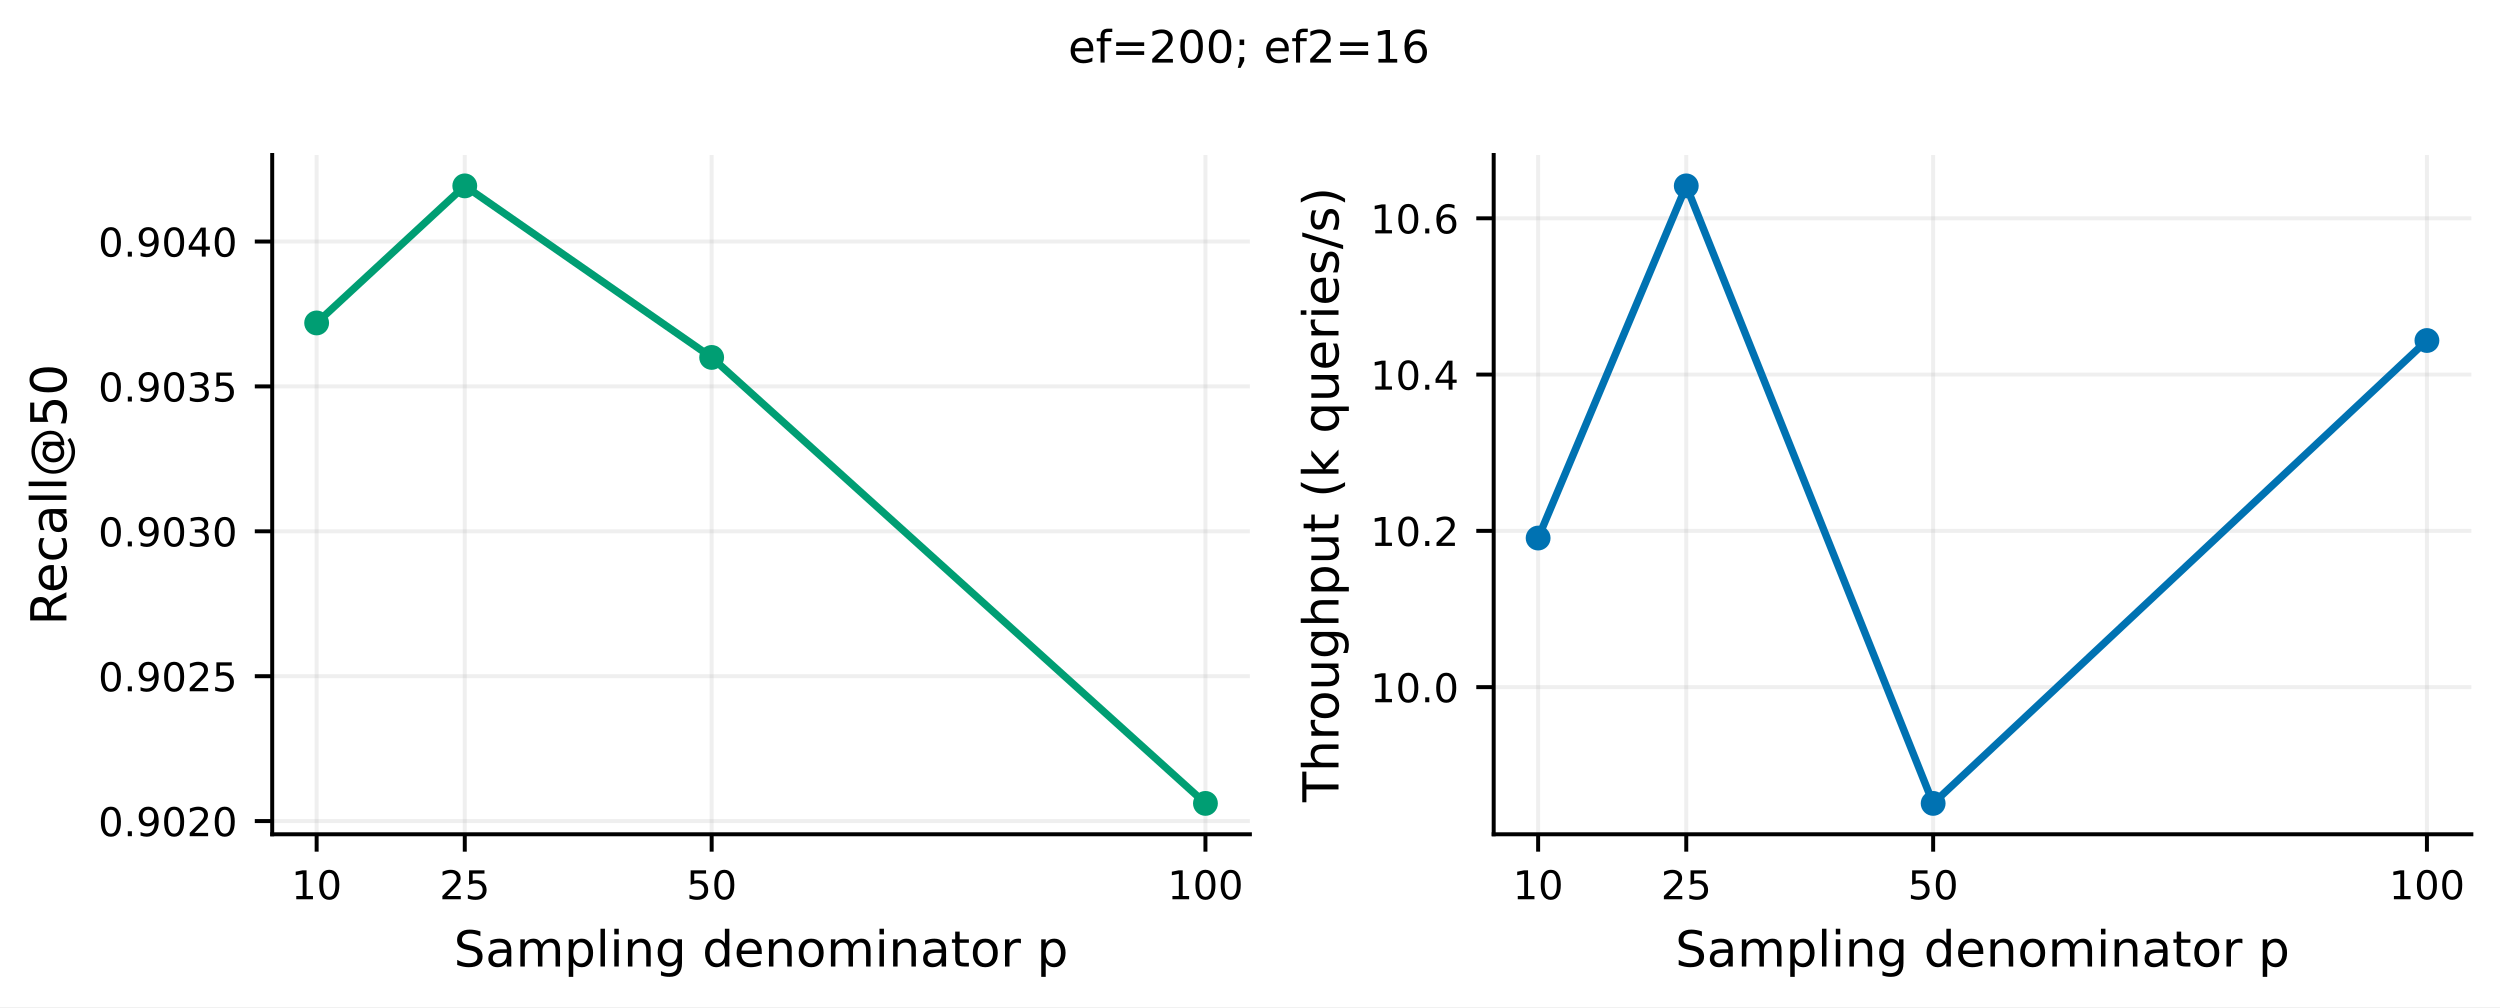
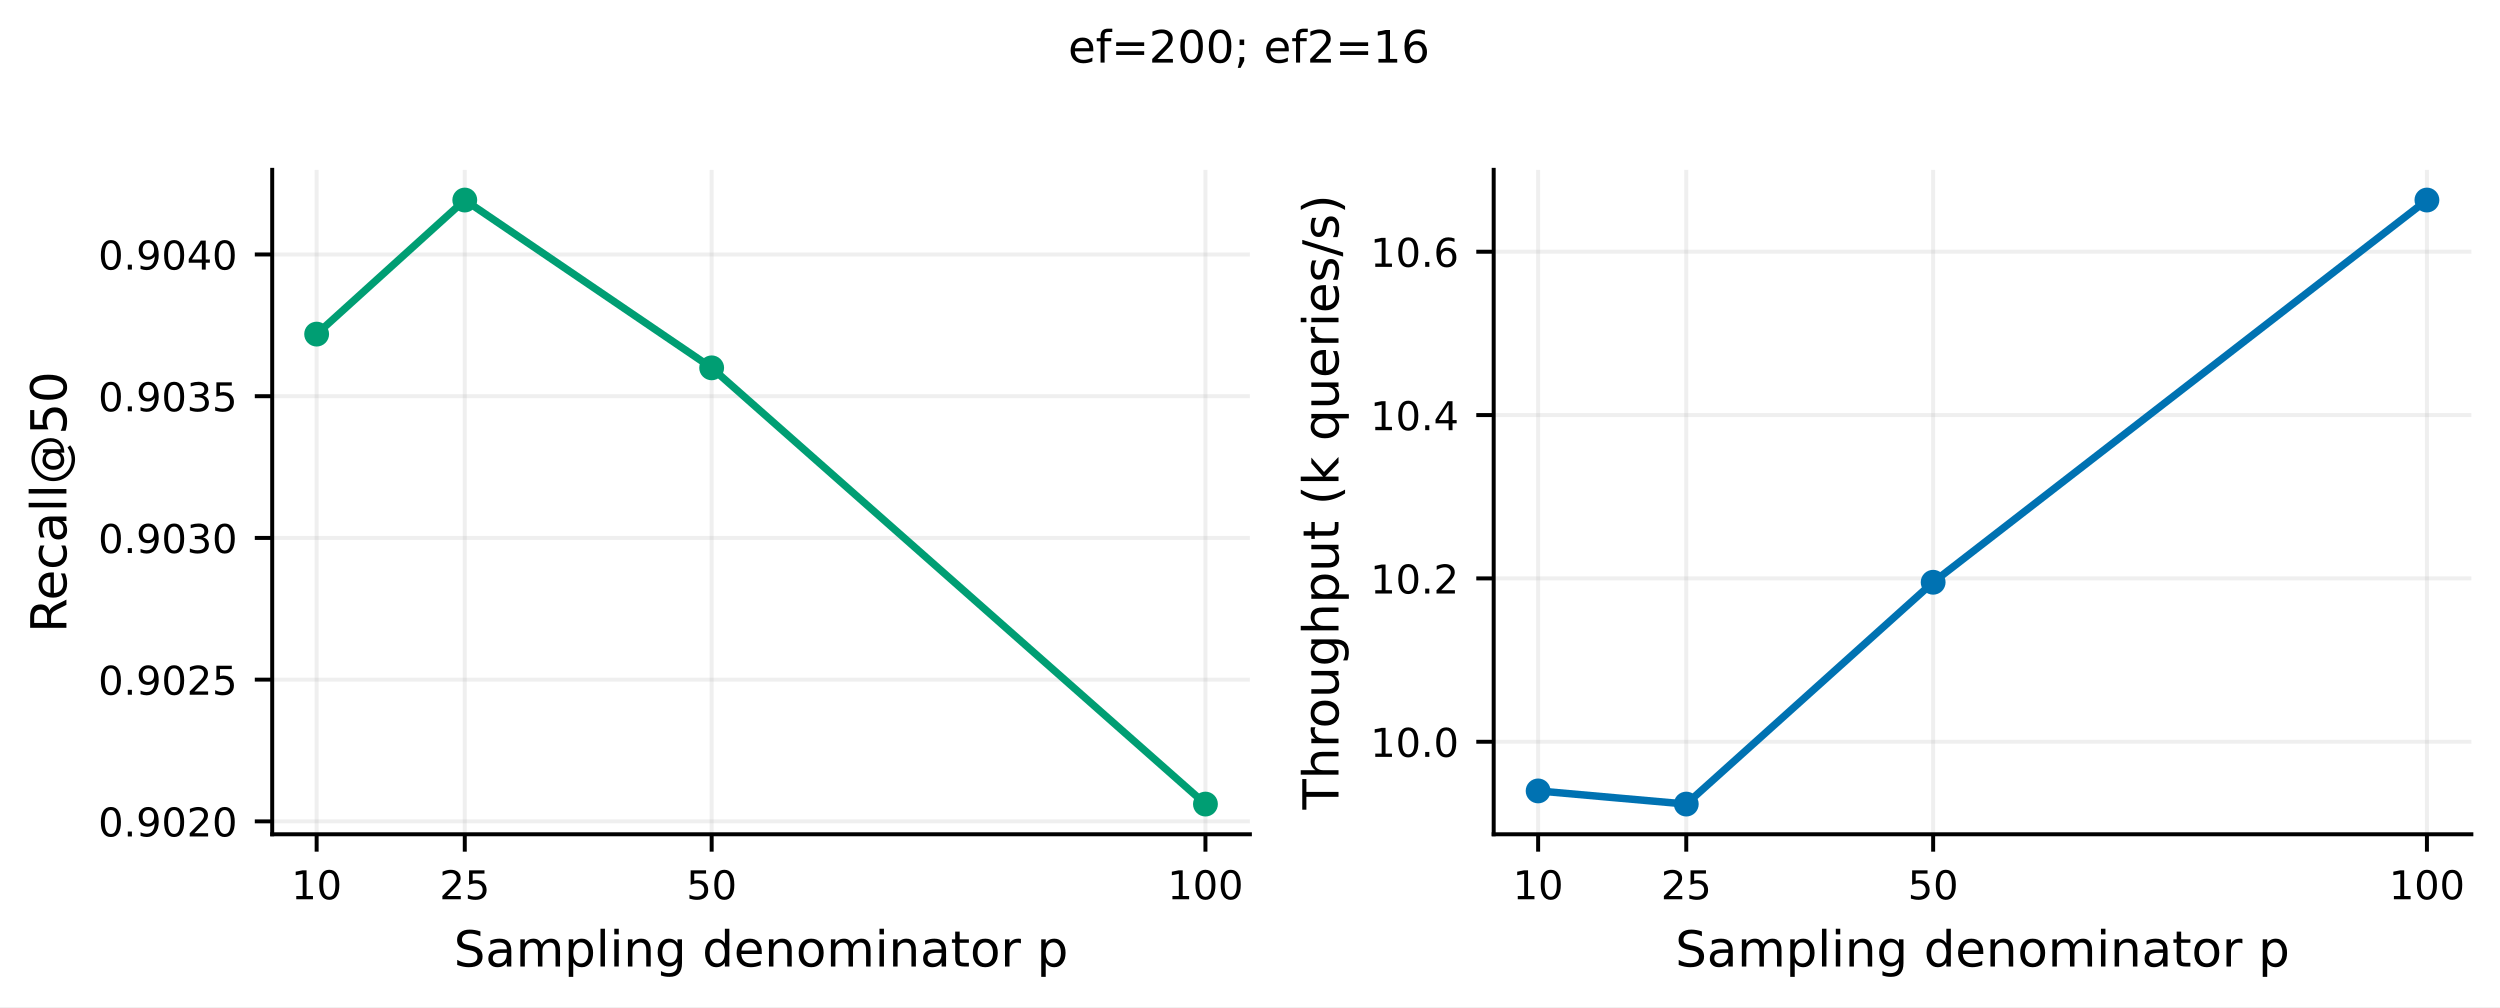
<svg xmlns="http://www.w3.org/2000/svg" xmlns:xlink="http://www.w3.org/1999/xlink" width="502.871pt" height="202.574pt" viewBox="0 0 502.871 202.574" version="1.1">
  <defs>
    <style type="text/css">*{stroke-linejoin: round; stroke-linecap: butt}</style>
  </defs>
  <g id="figure_1">
    <g id="patch_1">
      <path d="M 0 202.574  L 502.871 202.574  L 502.871 -0  L 0 -0  z " style="fill: #ffffff" />
    </g>
    <g id="axes_1">
      <g id="patch_2">
-         <path d="M 54.753 167.814  L 251.411 167.814  L 251.411 31.178  L 54.753 31.178  z " style="fill: #ffffff" />
+         <path d="M 54.753 167.814  L 251.411 167.814  L 251.411 34.163  L 54.753 34.163  z " style="fill: #ffffff" />
      </g>
      <g id="matplotlib.axis_1">
        <g id="xtick_1">
          <g id="line2d_1">
-             <path d="M 63.692 167.814  L 63.692 31.178  " clip-path="url(#pe3d64aff1e)" style="fill: none; stroke: #b0b0b0; stroke-opacity: 0.2; stroke-width: 0.8; stroke-linecap: square" />
+             <path d="M 63.692 167.814  L 63.692 34.163  " clip-path="url(#p00f13b7bbd)" style="fill: none; stroke: #b0b0b0; stroke-opacity: 0.2; stroke-width: 0.8; stroke-linecap: square" />
          </g>
          <g id="line2d_2">
            <defs>
              <path id="mcff2651742" d="M 0 0  L 0 3.5  " style="stroke: #000000; stroke-width: 0.8" />
            </defs>
            <g>
              <use xlink:href="#mcff2651742" x="63.692" y="167.814" style="stroke: #000000; stroke-width: 0.8" />
            </g>
          </g>
          <g id="text_1">
            <g transform="translate(58.60227 180.8918) scale(0.08 -0.08)">
              <defs>
                <path id="DejaVuSans-14" d="M 794 531  L 1825 531  L 1825 4091  L 703 3866  L 703 4441  L 1819 4666  L 2450 4666  L 2450 531  L 3481 531  L 3481 0  L 794 0  L 794 531  z " transform="scale(0.015625)" />
                <path id="DejaVuSans-13" d="M 2034 4250  Q 1547 4250 1301 3770  Q 1056 3291 1056 2328  Q 1056 1369 1301 889  Q 1547 409 2034 409  Q 2525 409 2770 889  Q 3016 1369 3016 2328  Q 3016 3291 2770 3770  Q 2525 4250 2034 4250  z M 2034 4750  Q 2819 4750 3233 4129  Q 3647 3509 3647 2328  Q 3647 1150 3233 529  Q 2819 -91 2034 -91  Q 1250 -91 836 529  Q 422 1150 422 2328  Q 422 3509 836 4129  Q 1250 4750 2034 4750  z " transform="scale(0.015625)" />
              </defs>
              <use xlink:href="#DejaVuSans-14" />
              <use xlink:href="#DejaVuSans-13" transform="translate(63.625 0)" />
            </g>
          </g>
        </g>
        <g id="xtick_2">
          <g id="line2d_3">
-             <path d="M 93.489 167.814  L 93.489 31.178  " clip-path="url(#pe3d64aff1e)" style="fill: none; stroke: #b0b0b0; stroke-opacity: 0.2; stroke-width: 0.8; stroke-linecap: square" />
+             <path d="M 93.489 167.814  L 93.489 34.163  " clip-path="url(#p00f13b7bbd)" style="fill: none; stroke: #b0b0b0; stroke-opacity: 0.2; stroke-width: 0.8; stroke-linecap: square" />
          </g>
          <g id="line2d_4">
            <g>
              <use xlink:href="#mcff2651742" x="93.489" y="167.814" style="stroke: #000000; stroke-width: 0.8" />
            </g>
          </g>
          <g id="text_2">
            <g transform="translate(88.39888 180.8918) scale(0.08 -0.08)">
              <defs>
                <path id="DejaVuSans-15" d="M 1228 531  L 3431 531  L 3431 0  L 469 0  L 469 531  Q 828 903 1448 1529  Q 2069 2156 2228 2338  Q 2531 2678 2651 2914  Q 2772 3150 2772 3378  Q 2772 3750 2511 3984  Q 2250 4219 1831 4219  Q 1534 4219 1204 4116  Q 875 4013 500 3803  L 500 4441  Q 881 4594 1212 4672  Q 1544 4750 1819 4750  Q 2544 4750 2975 4387  Q 3406 4025 3406 3419  Q 3406 3131 3298 2873  Q 3191 2616 2906 2266  Q 2828 2175 2409 1742  Q 1991 1309 1228 531  z " transform="scale(0.015625)" />
                <path id="DejaVuSans-18" d="M 691 4666  L 3169 4666  L 3169 4134  L 1269 4134  L 1269 2991  Q 1406 3038 1543 3061  Q 1681 3084 1819 3084  Q 2600 3084 3056 2656  Q 3513 2228 3513 1497  Q 3513 744 3044 326  Q 2575 -91 1722 -91  Q 1428 -91 1123 -41  Q 819 9 494 109  L 494 744  Q 775 591 1075 516  Q 1375 441 1709 441  Q 2250 441 2565 725  Q 2881 1009 2881 1497  Q 2881 1984 2565 2268  Q 2250 2553 1709 2553  Q 1456 2553 1204 2497  Q 953 2441 691 2322  L 691 4666  z " transform="scale(0.015625)" />
              </defs>
              <use xlink:href="#DejaVuSans-15" />
              <use xlink:href="#DejaVuSans-18" transform="translate(63.625 0)" />
            </g>
          </g>
        </g>
        <g id="xtick_3">
          <g id="line2d_5">
-             <path d="M 143.15 167.814  L 143.15 31.178  " clip-path="url(#pe3d64aff1e)" style="fill: none; stroke: #b0b0b0; stroke-opacity: 0.2; stroke-width: 0.8; stroke-linecap: square" />
+             <path d="M 143.15 167.814  L 143.15 34.163  " clip-path="url(#p00f13b7bbd)" style="fill: none; stroke: #b0b0b0; stroke-opacity: 0.2; stroke-width: 0.8; stroke-linecap: square" />
          </g>
          <g id="line2d_6">
            <g>
              <use xlink:href="#mcff2651742" x="143.15" y="167.814" style="stroke: #000000; stroke-width: 0.8" />
            </g>
          </g>
          <g id="text_3">
            <g transform="translate(138.0599 180.8918) scale(0.08 -0.08)">
              <use xlink:href="#DejaVuSans-18" />
              <use xlink:href="#DejaVuSans-13" transform="translate(63.625 0)" />
            </g>
          </g>
        </g>
        <g id="xtick_4">
          <g id="line2d_7">
-             <path d="M 242.472 167.814  L 242.472 31.178  " clip-path="url(#pe3d64aff1e)" style="fill: none; stroke: #b0b0b0; stroke-opacity: 0.2; stroke-width: 0.8; stroke-linecap: square" />
+             <path d="M 242.472 167.814  L 242.472 34.163  " clip-path="url(#p00f13b7bbd)" style="fill: none; stroke: #b0b0b0; stroke-opacity: 0.2; stroke-width: 0.8; stroke-linecap: square" />
          </g>
          <g id="line2d_8">
            <g>
              <use xlink:href="#mcff2651742" x="242.472" y="167.814" style="stroke: #000000; stroke-width: 0.8" />
            </g>
          </g>
          <g id="text_4">
            <g transform="translate(234.837 180.8918) scale(0.08 -0.08)">
              <use xlink:href="#DejaVuSans-14" />
              <use xlink:href="#DejaVuSans-13" transform="translate(63.625 0)" />
              <use xlink:href="#DejaVuSans-13" transform="translate(127.25 0)" />
            </g>
          </g>
        </g>
        <g id="text_5">
          <g transform="translate(91.27977 194.4121) scale(0.1 -0.1)">
            <defs>
              <path id="DejaVuSans-36" d="M 3425 4513  L 3425 3897  Q 3066 4069 2747 4153  Q 2428 4238 2131 4238  Q 1616 4238 1336 4038  Q 1056 3838 1056 3469  Q 1056 3159 1242 3001  Q 1428 2844 1947 2747  L 2328 2669  Q 3034 2534 3370 2195  Q 3706 1856 3706 1288  Q 3706 609 3251 259  Q 2797 -91 1919 -91  Q 1588 -91 1214 -16  Q 841 59 441 206  L 441 856  Q 825 641 1194 531  Q 1563 422 1919 422  Q 2459 422 2753 634  Q 3047 847 3047 1241  Q 3047 1584 2836 1778  Q 2625 1972 2144 2069  L 1759 2144  Q 1053 2284 737 2584  Q 422 2884 422 3419  Q 422 4038 858 4394  Q 1294 4750 2059 4750  Q 2388 4750 2728 4690  Q 3069 4631 3425 4513  z " transform="scale(0.015625)" />
              <path id="DejaVuSans-44" d="M 2194 1759  Q 1497 1759 1228 1600  Q 959 1441 959 1056  Q 959 750 1161 570  Q 1363 391 1709 391  Q 2188 391 2477 730  Q 2766 1069 2766 1631  L 2766 1759  L 2194 1759  z M 3341 1997  L 3341 0  L 2766 0  L 2766 531  Q 2569 213 2275 61  Q 1981 -91 1556 -91  Q 1019 -91 701 211  Q 384 513 384 1019  Q 384 1609 779 1909  Q 1175 2209 1959 2209  L 2766 2209  L 2766 2266  Q 2766 2663 2505 2880  Q 2244 3097 1772 3097  Q 1472 3097 1187 3025  Q 903 2953 641 2809  L 641 3341  Q 956 3463 1253 3523  Q 1550 3584 1831 3584  Q 2591 3584 2966 3190  Q 3341 2797 3341 1997  z " transform="scale(0.015625)" />
              <path id="DejaVuSans-50" d="M 3328 2828  Q 3544 3216 3844 3400  Q 4144 3584 4550 3584  Q 5097 3584 5394 3201  Q 5691 2819 5691 2113  L 5691 0  L 5113 0  L 5113 2094  Q 5113 2597 4934 2840  Q 4756 3084 4391 3084  Q 3944 3084 3684 2787  Q 3425 2491 3425 1978  L 3425 0  L 2847 0  L 2847 2094  Q 2847 2600 2669 2842  Q 2491 3084 2119 3084  Q 1678 3084 1418 2786  Q 1159 2488 1159 1978  L 1159 0  L 581 0  L 581 3500  L 1159 3500  L 1159 2956  Q 1356 3278 1631 3431  Q 1906 3584 2284 3584  Q 2666 3584 2933 3390  Q 3200 3197 3328 2828  z " transform="scale(0.015625)" />
              <path id="DejaVuSans-53" d="M 1159 525  L 1159 -1331  L 581 -1331  L 581 3500  L 1159 3500  L 1159 2969  Q 1341 3281 1617 3432  Q 1894 3584 2278 3584  Q 2916 3584 3314 3078  Q 3713 2572 3713 1747  Q 3713 922 3314 415  Q 2916 -91 2278 -91  Q 1894 -91 1617 61  Q 1341 213 1159 525  z M 3116 1747  Q 3116 2381 2855 2742  Q 2594 3103 2138 3103  Q 1681 3103 1420 2742  Q 1159 2381 1159 1747  Q 1159 1113 1420 752  Q 1681 391 2138 391  Q 2594 391 2855 752  Q 3116 1113 3116 1747  z " transform="scale(0.015625)" />
              <path id="DejaVuSans-4f" d="M 603 4863  L 1178 4863  L 1178 0  L 603 0  L 603 4863  z " transform="scale(0.015625)" />
              <path id="DejaVuSans-4c" d="M 603 3500  L 1178 3500  L 1178 0  L 603 0  L 603 3500  z M 603 4863  L 1178 4863  L 1178 4134  L 603 4134  L 603 4863  z " transform="scale(0.015625)" />
              <path id="DejaVuSans-51" d="M 3513 2113  L 3513 0  L 2938 0  L 2938 2094  Q 2938 2591 2744 2837  Q 2550 3084 2163 3084  Q 1697 3084 1428 2787  Q 1159 2491 1159 1978  L 1159 0  L 581 0  L 581 3500  L 1159 3500  L 1159 2956  Q 1366 3272 1645 3428  Q 1925 3584 2291 3584  Q 2894 3584 3203 3211  Q 3513 2838 3513 2113  z " transform="scale(0.015625)" />
              <path id="DejaVuSans-4a" d="M 2906 1791  Q 2906 2416 2648 2759  Q 2391 3103 1925 3103  Q 1463 3103 1205 2759  Q 947 2416 947 1791  Q 947 1169 1205 825  Q 1463 481 1925 481  Q 2391 481 2648 825  Q 2906 1169 2906 1791  z M 3481 434  Q 3481 -459 3084 -895  Q 2688 -1331 1869 -1331  Q 1566 -1331 1297 -1286  Q 1028 -1241 775 -1147  L 775 -588  Q 1028 -725 1275 -790  Q 1522 -856 1778 -856  Q 2344 -856 2625 -561  Q 2906 -266 2906 331  L 2906 616  Q 2728 306 2450 153  Q 2172 0 1784 0  Q 1141 0 747 490  Q 353 981 353 1791  Q 353 2603 747 3093  Q 1141 3584 1784 3584  Q 2172 3584 2450 3431  Q 2728 3278 2906 2969  L 2906 3500  L 3481 3500  L 3481 434  z " transform="scale(0.015625)" />
              <path id="DejaVuSans-3" transform="scale(0.015625)" />
              <path id="DejaVuSans-47" d="M 2906 2969  L 2906 4863  L 3481 4863  L 3481 0  L 2906 0  L 2906 525  Q 2725 213 2448 61  Q 2172 -91 1784 -91  Q 1150 -91 751 415  Q 353 922 353 1747  Q 353 2572 751 3078  Q 1150 3584 1784 3584  Q 2172 3584 2448 3432  Q 2725 3281 2906 2969  z M 947 1747  Q 947 1113 1208 752  Q 1469 391 1925 391  Q 2381 391 2643 752  Q 2906 1113 2906 1747  Q 2906 2381 2643 2742  Q 2381 3103 1925 3103  Q 1469 3103 1208 2742  Q 947 2381 947 1747  z " transform="scale(0.015625)" />
              <path id="DejaVuSans-48" d="M 3597 1894  L 3597 1613  L 953 1613  Q 991 1019 1311 708  Q 1631 397 2203 397  Q 2534 397 2845 478  Q 3156 559 3463 722  L 3463 178  Q 3153 47 2828 -22  Q 2503 -91 2169 -91  Q 1331 -91 842 396  Q 353 884 353 1716  Q 353 2575 817 3079  Q 1281 3584 2069 3584  Q 2775 3584 3186 3129  Q 3597 2675 3597 1894  z M 3022 2063  Q 3016 2534 2758 2815  Q 2500 3097 2075 3097  Q 1594 3097 1305 2825  Q 1016 2553 972 2059  L 3022 2063  z " transform="scale(0.015625)" />
              <path id="DejaVuSans-52" d="M 1959 3097  Q 1497 3097 1228 2736  Q 959 2375 959 1747  Q 959 1119 1226 758  Q 1494 397 1959 397  Q 2419 397 2687 759  Q 2956 1122 2956 1747  Q 2956 2369 2687 2733  Q 2419 3097 1959 3097  z M 1959 3584  Q 2709 3584 3137 3096  Q 3566 2609 3566 1747  Q 3566 888 3137 398  Q 2709 -91 1959 -91  Q 1206 -91 779 398  Q 353 888 353 1747  Q 353 2609 779 3096  Q 1206 3584 1959 3584  z " transform="scale(0.015625)" />
              <path id="DejaVuSans-57" d="M 1172 4494  L 1172 3500  L 2356 3500  L 2356 3053  L 1172 3053  L 1172 1153  Q 1172 725 1289 603  Q 1406 481 1766 481  L 2356 481  L 2356 0  L 1766 0  Q 1100 0 847 248  Q 594 497 594 1153  L 594 3053  L 172 3053  L 172 3500  L 594 3500  L 594 4494  L 1172 4494  z " transform="scale(0.015625)" />
              <path id="DejaVuSans-55" d="M 2631 2963  Q 2534 3019 2420 3045  Q 2306 3072 2169 3072  Q 1681 3072 1420 2755  Q 1159 2438 1159 1844  L 1159 0  L 581 0  L 581 3500  L 1159 3500  L 1159 2956  Q 1341 3275 1631 3429  Q 1922 3584 2338 3584  Q 2397 3584 2469 3576  Q 2541 3569 2628 3553  L 2631 2963  z " transform="scale(0.015625)" />
            </defs>
            <use xlink:href="#DejaVuSans-36" />
            <use xlink:href="#DejaVuSans-44" transform="translate(63.48438 0)" />
            <use xlink:href="#DejaVuSans-50" transform="translate(124.7656 0)" />
            <use xlink:href="#DejaVuSans-53" transform="translate(222.1719 0)" />
            <use xlink:href="#DejaVuSans-4f" transform="translate(285.6562 0)" />
            <use xlink:href="#DejaVuSans-4c" transform="translate(313.4375 0)" />
            <use xlink:href="#DejaVuSans-51" transform="translate(341.2188 0)" />
            <use xlink:href="#DejaVuSans-4a" transform="translate(404.5938 0)" />
            <use xlink:href="#DejaVuSans-3" transform="translate(468.0781 0)" />
            <use xlink:href="#DejaVuSans-47" transform="translate(499.8594 0)" />
            <use xlink:href="#DejaVuSans-48" transform="translate(563.3438 0)" />
            <use xlink:href="#DejaVuSans-51" transform="translate(624.875 0)" />
            <use xlink:href="#DejaVuSans-52" transform="translate(688.25 0)" />
            <use xlink:href="#DejaVuSans-50" transform="translate(749.4375 0)" />
            <use xlink:href="#DejaVuSans-4c" transform="translate(846.8438 0)" />
            <use xlink:href="#DejaVuSans-51" transform="translate(874.625 0)" />
            <use xlink:href="#DejaVuSans-44" transform="translate(938 0)" />
            <use xlink:href="#DejaVuSans-57" transform="translate(999.2812 0)" />
            <use xlink:href="#DejaVuSans-52" transform="translate(1038.484 0)" />
            <use xlink:href="#DejaVuSans-55" transform="translate(1099.672 0)" />
            <use xlink:href="#DejaVuSans-3" transform="translate(1140.781 0)" />
            <use xlink:href="#DejaVuSans-53" transform="translate(1172.562 0)" />
          </g>
        </g>
      </g>
      <g id="matplotlib.axis_2">
        <g id="ytick_1">
          <g id="line2d_9">
-             <path d="M 54.753 165.159  L 251.411 165.159  " clip-path="url(#pe3d64aff1e)" style="fill: none; stroke: #b0b0b0; stroke-opacity: 0.2; stroke-width: 0.8; stroke-linecap: square" />
+             <path d="M 54.753 165.217  L 251.411 165.217  " clip-path="url(#p00f13b7bbd)" style="fill: none; stroke: #b0b0b0; stroke-opacity: 0.2; stroke-width: 0.8; stroke-linecap: square" />
          </g>
          <g id="line2d_10">
            <defs>
              <path id="mc092f3b1a8" d="M 0 0  L -3.5 0  " style="stroke: #000000; stroke-width: 0.8" />
            </defs>
            <g>
-               <use xlink:href="#mc092f3b1a8" x="54.753" y="165.159" style="stroke: #000000; stroke-width: 0.8" />
+               <use xlink:href="#mc092f3b1a8" x="54.753" y="165.217" style="stroke: #000000; stroke-width: 0.8" />
            </g>
          </g>
          <g id="text_6">
-             <g transform="translate(19.76078 168.1976) scale(0.08 -0.08)">
+             <g transform="translate(19.76078 168.2556) scale(0.08 -0.08)">
              <defs>
                <path id="DejaVuSans-11" d="M 684 794  L 1344 794  L 1344 0  L 684 0  L 684 794  z " transform="scale(0.015625)" />
                <path id="DejaVuSans-1c" d="M 703 97  L 703 672  Q 941 559 1184 500  Q 1428 441 1663 441  Q 2288 441 2617 861  Q 2947 1281 2994 2138  Q 2813 1869 2534 1725  Q 2256 1581 1919 1581  Q 1219 1581 811 2004  Q 403 2428 403 3163  Q 403 3881 828 4315  Q 1253 4750 1959 4750  Q 2769 4750 3195 4129  Q 3622 3509 3622 2328  Q 3622 1225 3098 567  Q 2575 -91 1691 -91  Q 1453 -91 1209 -44  Q 966 3 703 97  z M 1959 2075  Q 2384 2075 2632 2365  Q 2881 2656 2881 3163  Q 2881 3666 2632 3958  Q 2384 4250 1959 4250  Q 1534 4250 1286 3958  Q 1038 3666 1038 3163  Q 1038 2656 1286 2365  Q 1534 2075 1959 2075  z " transform="scale(0.015625)" />
              </defs>
              <use xlink:href="#DejaVuSans-13" />
              <use xlink:href="#DejaVuSans-11" transform="translate(63.625 0)" />
              <use xlink:href="#DejaVuSans-1c" transform="translate(95.40625 0)" />
              <use xlink:href="#DejaVuSans-13" transform="translate(159.0312 0)" />
              <use xlink:href="#DejaVuSans-15" transform="translate(222.6562 0)" />
              <use xlink:href="#DejaVuSans-13" transform="translate(286.2812 0)" />
            </g>
          </g>
        </g>
        <g id="ytick_2">
          <g id="line2d_11">
-             <path d="M 54.753 136.014  L 251.411 136.014  " clip-path="url(#pe3d64aff1e)" style="fill: none; stroke: #b0b0b0; stroke-opacity: 0.2; stroke-width: 0.8; stroke-linecap: square" />
+             <path d="M 54.753 136.709  L 251.411 136.709  " clip-path="url(#p00f13b7bbd)" style="fill: none; stroke: #b0b0b0; stroke-opacity: 0.2; stroke-width: 0.8; stroke-linecap: square" />
          </g>
          <g id="line2d_12">
            <g>
-               <use xlink:href="#mc092f3b1a8" x="54.753" y="136.014" style="stroke: #000000; stroke-width: 0.8" />
+               <use xlink:href="#mc092f3b1a8" x="54.753" y="136.709" style="stroke: #000000; stroke-width: 0.8" />
            </g>
          </g>
          <g id="text_7">
-             <g transform="translate(19.76078 139.0531) scale(0.08 -0.08)">
+             <g transform="translate(19.76078 139.7477) scale(0.08 -0.08)">
              <use xlink:href="#DejaVuSans-13" />
              <use xlink:href="#DejaVuSans-11" transform="translate(63.625 0)" />
              <use xlink:href="#DejaVuSans-1c" transform="translate(95.40625 0)" />
              <use xlink:href="#DejaVuSans-13" transform="translate(159.0312 0)" />
              <use xlink:href="#DejaVuSans-15" transform="translate(222.6562 0)" />
              <use xlink:href="#DejaVuSans-18" transform="translate(286.2812 0)" />
            </g>
          </g>
        </g>
        <g id="ytick_3">
          <g id="line2d_13">
-             <path d="M 54.753 106.869  L 251.411 106.869  " clip-path="url(#pe3d64aff1e)" style="fill: none; stroke: #b0b0b0; stroke-opacity: 0.2; stroke-width: 0.8; stroke-linecap: square" />
+             <path d="M 54.753 108.201  L 251.411 108.201  " clip-path="url(#p00f13b7bbd)" style="fill: none; stroke: #b0b0b0; stroke-opacity: 0.2; stroke-width: 0.8; stroke-linecap: square" />
          </g>
          <g id="line2d_14">
            <g>
-               <use xlink:href="#mc092f3b1a8" x="54.753" y="106.869" style="stroke: #000000; stroke-width: 0.8" />
+               <use xlink:href="#mc092f3b1a8" x="54.753" y="108.201" style="stroke: #000000; stroke-width: 0.8" />
            </g>
          </g>
          <g id="text_8">
-             <g transform="translate(19.76078 109.9085) scale(0.08 -0.08)">
+             <g transform="translate(19.76078 111.2398) scale(0.08 -0.08)">
              <defs>
                <path id="DejaVuSans-16" d="M 2597 2516  Q 3050 2419 3304 2112  Q 3559 1806 3559 1356  Q 3559 666 3084 287  Q 2609 -91 1734 -91  Q 1441 -91 1130 -33  Q 819 25 488 141  L 488 750  Q 750 597 1062 519  Q 1375 441 1716 441  Q 2309 441 2620 675  Q 2931 909 2931 1356  Q 2931 1769 2642 2001  Q 2353 2234 1838 2234  L 1294 2234  L 1294 2753  L 1863 2753  Q 2328 2753 2575 2939  Q 2822 3125 2822 3475  Q 2822 3834 2567 4026  Q 2313 4219 1838 4219  Q 1578 4219 1281 4162  Q 984 4106 628 3988  L 628 4550  Q 988 4650 1302 4700  Q 1616 4750 1894 4750  Q 2613 4750 3031 4423  Q 3450 4097 3450 3541  Q 3450 3153 3228 2886  Q 3006 2619 2597 2516  z " transform="scale(0.015625)" />
              </defs>
              <use xlink:href="#DejaVuSans-13" />
              <use xlink:href="#DejaVuSans-11" transform="translate(63.625 0)" />
              <use xlink:href="#DejaVuSans-1c" transform="translate(95.40625 0)" />
              <use xlink:href="#DejaVuSans-13" transform="translate(159.0312 0)" />
              <use xlink:href="#DejaVuSans-16" transform="translate(222.6562 0)" />
              <use xlink:href="#DejaVuSans-13" transform="translate(286.2812 0)" />
            </g>
          </g>
        </g>
        <g id="ytick_4">
          <g id="line2d_15">
-             <path d="M 54.753 77.725  L 251.411 77.725  " clip-path="url(#pe3d64aff1e)" style="fill: none; stroke: #b0b0b0; stroke-opacity: 0.2; stroke-width: 0.8; stroke-linecap: square" />
+             <path d="M 54.753 79.693  L 251.411 79.693  " clip-path="url(#p00f13b7bbd)" style="fill: none; stroke: #b0b0b0; stroke-opacity: 0.2; stroke-width: 0.8; stroke-linecap: square" />
          </g>
          <g id="line2d_16">
            <g>
-               <use xlink:href="#mc092f3b1a8" x="54.753" y="77.725" style="stroke: #000000; stroke-width: 0.8" />
+               <use xlink:href="#mc092f3b1a8" x="54.753" y="79.693" style="stroke: #000000; stroke-width: 0.8" />
            </g>
          </g>
          <g id="text_9">
-             <g transform="translate(19.76078 80.76396) scale(0.08 -0.08)">
+             <g transform="translate(19.76078 82.73186) scale(0.08 -0.08)">
              <use xlink:href="#DejaVuSans-13" />
              <use xlink:href="#DejaVuSans-11" transform="translate(63.625 0)" />
              <use xlink:href="#DejaVuSans-1c" transform="translate(95.40625 0)" />
              <use xlink:href="#DejaVuSans-13" transform="translate(159.0312 0)" />
              <use xlink:href="#DejaVuSans-16" transform="translate(222.6562 0)" />
              <use xlink:href="#DejaVuSans-18" transform="translate(286.2812 0)" />
            </g>
          </g>
        </g>
        <g id="ytick_5">
          <g id="line2d_17">
-             <path d="M 54.753 48.58  L 251.411 48.58  " clip-path="url(#pe3d64aff1e)" style="fill: none; stroke: #b0b0b0; stroke-opacity: 0.2; stroke-width: 0.8; stroke-linecap: square" />
+             <path d="M 54.753 51.185  L 251.411 51.185  " clip-path="url(#p00f13b7bbd)" style="fill: none; stroke: #b0b0b0; stroke-opacity: 0.2; stroke-width: 0.8; stroke-linecap: square" />
          </g>
          <g id="line2d_18">
            <g>
-               <use xlink:href="#mc092f3b1a8" x="54.753" y="48.58" style="stroke: #000000; stroke-width: 0.8" />
+               <use xlink:href="#mc092f3b1a8" x="54.753" y="51.185" style="stroke: #000000; stroke-width: 0.8" />
            </g>
          </g>
          <g id="text_10">
-             <g transform="translate(19.76078 51.61939) scale(0.08 -0.08)">
+             <g transform="translate(19.76078 54.22394) scale(0.08 -0.08)">
              <defs>
                <path id="DejaVuSans-17" d="M 2419 4116  L 825 1625  L 2419 1625  L 2419 4116  z M 2253 4666  L 3047 4666  L 3047 1625  L 3713 1625  L 3713 1100  L 3047 1100  L 3047 0  L 2419 0  L 2419 1100  L 313 1100  L 313 1709  L 2253 4666  z " transform="scale(0.015625)" />
              </defs>
              <use xlink:href="#DejaVuSans-13" />
              <use xlink:href="#DejaVuSans-11" transform="translate(63.625 0)" />
              <use xlink:href="#DejaVuSans-1c" transform="translate(95.40625 0)" />
              <use xlink:href="#DejaVuSans-13" transform="translate(159.0312 0)" />
              <use xlink:href="#DejaVuSans-17" transform="translate(222.6562 0)" />
              <use xlink:href="#DejaVuSans-13" transform="translate(286.2812 0)" />
            </g>
          </g>
        </g>
        <g id="text_11">
-           <g transform="translate(13.35844 125.7764) rotate(-90) scale(0.1 -0.1)">
+           <g transform="translate(13.35844 127.2687) rotate(-90) scale(0.1 -0.1)">
            <defs>
              <path id="DejaVuSans-35" d="M 2841 2188  Q 3044 2119 3236 1894  Q 3428 1669 3622 1275  L 4263 0  L 3584 0  L 2988 1197  Q 2756 1666 2539 1819  Q 2322 1972 1947 1972  L 1259 1972  L 1259 0  L 628 0  L 628 4666  L 2053 4666  Q 2853 4666 3247 4331  Q 3641 3997 3641 3322  Q 3641 2881 3436 2590  Q 3231 2300 2841 2188  z M 1259 4147  L 1259 2491  L 2053 2491  Q 2509 2491 2742 2702  Q 2975 2913 2975 3322  Q 2975 3731 2742 3939  Q 2509 4147 2053 4147  L 1259 4147  z " transform="scale(0.015625)" />
              <path id="DejaVuSans-46" d="M 3122 3366  L 3122 2828  Q 2878 2963 2633 3030  Q 2388 3097 2138 3097  Q 1578 3097 1268 2742  Q 959 2388 959 1747  Q 959 1106 1268 751  Q 1578 397 2138 397  Q 2388 397 2633 464  Q 2878 531 3122 666  L 3122 134  Q 2881 22 2623 -34  Q 2366 -91 2075 -91  Q 1284 -91 818 406  Q 353 903 353 1747  Q 353 2603 823 3093  Q 1294 3584 2113 3584  Q 2378 3584 2631 3529  Q 2884 3475 3122 3366  z " transform="scale(0.015625)" />
              <path id="DejaVuSans-23" d="M 2381 1678  Q 2381 1231 2603 976  Q 2825 722 3213 722  Q 3597 722 3817 978  Q 4038 1234 4038 1678  Q 4038 2116 3813 2373  Q 3588 2631 3206 2631  Q 2828 2631 2604 2375  Q 2381 2119 2381 1678  z M 4084 744  Q 3897 503 3655 389  Q 3413 275 3091 275  Q 2553 275 2217 664  Q 1881 1053 1881 1678  Q 1881 2303 2218 2693  Q 2556 3084 3091 3084  Q 3413 3084 3656 2967  Q 3900 2850 4084 2613  L 4084 3022  L 4531 3022  L 4531 722  Q 4988 791 5245 1139  Q 5503 1488 5503 2041  Q 5503 2375 5404 2669  Q 5306 2963 5106 3213  Q 4781 3622 4314 3839  Q 3847 4056 3297 4056  Q 2913 4056 2559 3954  Q 2206 3853 1906 3653  Q 1416 3334 1139 2817  Q 863 2300 863 1697  Q 863 1200 1042 765  Q 1222 331 1563 0  Q 1891 -325 2322 -495  Q 2753 -666 3244 -666  Q 3647 -666 4036 -530  Q 4425 -394 4750 -141  L 5031 -488  Q 4641 -791 4180 -952  Q 3719 -1113 3244 -1113  Q 2666 -1113 2153 -908  Q 1641 -703 1241 -313  Q 841 78 631 592  Q 422 1106 422 1697  Q 422 2266 634 2781  Q 847 3297 1241 3688  Q 1644 4084 2172 4295  Q 2700 4506 3291 4506  Q 3953 4506 4520 4234  Q 5088 3963 5472 3463  Q 5706 3156 5829 2797  Q 5953 2438 5953 2053  Q 5953 1231 5456 756  Q 4959 281 4084 263  L 4084 744  z " transform="scale(0.015625)" />
            </defs>
            <use xlink:href="#DejaVuSans-35" />
            <use xlink:href="#DejaVuSans-48" transform="translate(65 0)" />
            <use xlink:href="#DejaVuSans-46" transform="translate(126.5312 0)" />
            <use xlink:href="#DejaVuSans-44" transform="translate(181.5156 0)" />
            <use xlink:href="#DejaVuSans-4f" transform="translate(242.7969 0)" />
            <use xlink:href="#DejaVuSans-4f" transform="translate(270.5781 0)" />
            <use xlink:href="#DejaVuSans-23" transform="translate(298.3594 0)" />
            <use xlink:href="#DejaVuSans-18" transform="translate(398.3594 0)" />
            <use xlink:href="#DejaVuSans-13" transform="translate(461.9844 0)" />
          </g>
        </g>
      </g>
      <g id="line2d_19">
-         <path d="M 63.692 64.96  L 93.489 37.389  L 143.15 71.896  L 242.472 161.603  " clip-path="url(#pe3d64aff1e)" style="fill: none; stroke: #009e73; stroke-width: 1.5; stroke-linecap: square" />
+         <path d="M 63.692 67.206  L 93.489 40.238  L 143.15 73.991  L 242.472 161.739  " clip-path="url(#p00f13b7bbd)" style="fill: none; stroke: #009e73; stroke-width: 1.5; stroke-linecap: square" />
        <defs>
          <path id="mf2e3cea61c" d="M 0 2  C 0.53 2 1.039 1.789 1.414 1.414  C 1.789 1.039 2 0.53 2 0  C 2 -0.53 1.789 -1.039 1.414 -1.414  C 1.039 -1.789 0.53 -2 0 -2  C -0.53 -2 -1.039 -1.789 -1.414 -1.414  C -1.789 -1.039 -2 -0.53 -2 0  C -2 0.53 -1.789 1.039 -1.414 1.414  C -1.039 1.789 -0.53 2 0 2  z " style="stroke: #009e73" />
        </defs>
-         <g clip-path="url(#pe3d64aff1e)">
-           <use xlink:href="#mf2e3cea61c" x="63.692" y="64.96" style="fill: #009e73; stroke: #009e73" />
-           <use xlink:href="#mf2e3cea61c" x="93.489" y="37.389" style="fill: #009e73; stroke: #009e73" />
-           <use xlink:href="#mf2e3cea61c" x="143.15" y="71.896" style="fill: #009e73; stroke: #009e73" />
-           <use xlink:href="#mf2e3cea61c" x="242.472" y="161.603" style="fill: #009e73; stroke: #009e73" />
+         <g clip-path="url(#p00f13b7bbd)">
+           <use xlink:href="#mf2e3cea61c" x="63.692" y="67.206" style="fill: #009e73; stroke: #009e73" />
+           <use xlink:href="#mf2e3cea61c" x="93.489" y="40.238" style="fill: #009e73; stroke: #009e73" />
+           <use xlink:href="#mf2e3cea61c" x="143.15" y="73.991" style="fill: #009e73; stroke: #009e73" />
+           <use xlink:href="#mf2e3cea61c" x="242.472" y="161.739" style="fill: #009e73; stroke: #009e73" />
        </g>
      </g>
      <g id="patch_3">
-         <path d="M 54.753 167.814  L 54.753 31.178  " style="fill: none; stroke: #000000; stroke-width: 0.8; stroke-linejoin: miter; stroke-linecap: square" />
+         <path d="M 54.753 167.814  L 54.753 34.163  " style="fill: none; stroke: #000000; stroke-width: 0.8; stroke-linejoin: miter; stroke-linecap: square" />
      </g>
      <g id="patch_4">
        <path d="M 54.753 167.814  L 251.411 167.814  " style="fill: none; stroke: #000000; stroke-width: 0.8; stroke-linejoin: miter; stroke-linecap: square" />
      </g>
    </g>
    <g id="axes_2">
      <g id="patch_5">
-         <path d="M 300.453 167.814  L 497.111 167.814  L 497.111 31.178  L 300.453 31.178  z " style="fill: #ffffff" />
+         <path d="M 300.453 167.814  L 497.111 167.814  L 497.111 34.163  L 300.453 34.163  z " style="fill: #ffffff" />
      </g>
      <g id="matplotlib.axis_3">
        <g id="xtick_5">
          <g id="line2d_20">
-             <path d="M 309.392 167.814  L 309.392 31.178  " clip-path="url(#p862fc61518)" style="fill: none; stroke: #b0b0b0; stroke-opacity: 0.2; stroke-width: 0.8; stroke-linecap: square" />
+             <path d="M 309.392 167.814  L 309.392 34.163  " clip-path="url(#pb9f7c5e1dc)" style="fill: none; stroke: #b0b0b0; stroke-opacity: 0.2; stroke-width: 0.8; stroke-linecap: square" />
          </g>
          <g id="line2d_21">
            <g>
              <use xlink:href="#mcff2651742" x="309.392" y="167.814" style="stroke: #000000; stroke-width: 0.8" />
            </g>
          </g>
          <g id="text_12">
            <g transform="translate(304.3023 180.8918) scale(0.08 -0.08)">
              <use xlink:href="#DejaVuSans-14" />
              <use xlink:href="#DejaVuSans-13" transform="translate(63.625 0)" />
            </g>
          </g>
        </g>
        <g id="xtick_6">
          <g id="line2d_22">
-             <path d="M 339.189 167.814  L 339.189 31.178  " clip-path="url(#p862fc61518)" style="fill: none; stroke: #b0b0b0; stroke-opacity: 0.2; stroke-width: 0.8; stroke-linecap: square" />
+             <path d="M 339.189 167.814  L 339.189 34.163  " clip-path="url(#pb9f7c5e1dc)" style="fill: none; stroke: #b0b0b0; stroke-opacity: 0.2; stroke-width: 0.8; stroke-linecap: square" />
          </g>
          <g id="line2d_23">
            <g>
              <use xlink:href="#mcff2651742" x="339.189" y="167.814" style="stroke: #000000; stroke-width: 0.8" />
            </g>
          </g>
          <g id="text_13">
            <g transform="translate(334.0989 180.8918) scale(0.08 -0.08)">
              <use xlink:href="#DejaVuSans-15" />
              <use xlink:href="#DejaVuSans-18" transform="translate(63.625 0)" />
            </g>
          </g>
        </g>
        <g id="xtick_7">
          <g id="line2d_24">
-             <path d="M 388.85 167.814  L 388.85 31.178  " clip-path="url(#p862fc61518)" style="fill: none; stroke: #b0b0b0; stroke-opacity: 0.2; stroke-width: 0.8; stroke-linecap: square" />
+             <path d="M 388.85 167.814  L 388.85 34.163  " clip-path="url(#pb9f7c5e1dc)" style="fill: none; stroke: #b0b0b0; stroke-opacity: 0.2; stroke-width: 0.8; stroke-linecap: square" />
          </g>
          <g id="line2d_25">
            <g>
              <use xlink:href="#mcff2651742" x="388.85" y="167.814" style="stroke: #000000; stroke-width: 0.8" />
            </g>
          </g>
          <g id="text_14">
            <g transform="translate(383.7599 180.8918) scale(0.08 -0.08)">
              <use xlink:href="#DejaVuSans-18" />
              <use xlink:href="#DejaVuSans-13" transform="translate(63.625 0)" />
            </g>
          </g>
        </g>
        <g id="xtick_8">
          <g id="line2d_26">
-             <path d="M 488.172 167.814  L 488.172 31.178  " clip-path="url(#p862fc61518)" style="fill: none; stroke: #b0b0b0; stroke-opacity: 0.2; stroke-width: 0.8; stroke-linecap: square" />
+             <path d="M 488.172 167.814  L 488.172 34.163  " clip-path="url(#pb9f7c5e1dc)" style="fill: none; stroke: #b0b0b0; stroke-opacity: 0.2; stroke-width: 0.8; stroke-linecap: square" />
          </g>
          <g id="line2d_27">
            <g>
              <use xlink:href="#mcff2651742" x="488.172" y="167.814" style="stroke: #000000; stroke-width: 0.8" />
            </g>
          </g>
          <g id="text_15">
            <g transform="translate(480.537 180.8918) scale(0.08 -0.08)">
              <use xlink:href="#DejaVuSans-14" />
              <use xlink:href="#DejaVuSans-13" transform="translate(63.625 0)" />
              <use xlink:href="#DejaVuSans-13" transform="translate(127.25 0)" />
            </g>
          </g>
        </g>
        <g id="text_16">
          <g transform="translate(336.9798 194.4121) scale(0.1 -0.1)">
            <use xlink:href="#DejaVuSans-36" />
            <use xlink:href="#DejaVuSans-44" transform="translate(63.48438 0)" />
            <use xlink:href="#DejaVuSans-50" transform="translate(124.7656 0)" />
            <use xlink:href="#DejaVuSans-53" transform="translate(222.1719 0)" />
            <use xlink:href="#DejaVuSans-4f" transform="translate(285.6562 0)" />
            <use xlink:href="#DejaVuSans-4c" transform="translate(313.4375 0)" />
            <use xlink:href="#DejaVuSans-51" transform="translate(341.2188 0)" />
            <use xlink:href="#DejaVuSans-4a" transform="translate(404.5938 0)" />
            <use xlink:href="#DejaVuSans-3" transform="translate(468.0781 0)" />
            <use xlink:href="#DejaVuSans-47" transform="translate(499.8594 0)" />
            <use xlink:href="#DejaVuSans-48" transform="translate(563.3438 0)" />
            <use xlink:href="#DejaVuSans-51" transform="translate(624.875 0)" />
            <use xlink:href="#DejaVuSans-52" transform="translate(688.25 0)" />
            <use xlink:href="#DejaVuSans-50" transform="translate(749.4375 0)" />
            <use xlink:href="#DejaVuSans-4c" transform="translate(846.8438 0)" />
            <use xlink:href="#DejaVuSans-51" transform="translate(874.625 0)" />
            <use xlink:href="#DejaVuSans-44" transform="translate(938 0)" />
            <use xlink:href="#DejaVuSans-57" transform="translate(999.2812 0)" />
            <use xlink:href="#DejaVuSans-52" transform="translate(1038.484 0)" />
            <use xlink:href="#DejaVuSans-55" transform="translate(1099.672 0)" />
            <use xlink:href="#DejaVuSans-3" transform="translate(1140.781 0)" />
            <use xlink:href="#DejaVuSans-53" transform="translate(1172.562 0)" />
          </g>
        </g>
      </g>
      <g id="matplotlib.axis_4">
        <g id="ytick_6">
          <g id="line2d_28">
-             <path d="M 300.453 138.216  L 497.111 138.216  " clip-path="url(#p862fc61518)" style="fill: none; stroke: #b0b0b0; stroke-opacity: 0.2; stroke-width: 0.8; stroke-linecap: square" />
+             <path d="M 300.453 149.204  L 497.111 149.204  " clip-path="url(#pb9f7c5e1dc)" style="fill: none; stroke: #b0b0b0; stroke-opacity: 0.2; stroke-width: 0.8; stroke-linecap: square" />
          </g>
          <g id="line2d_29">
            <g>
-               <use xlink:href="#mc092f3b1a8" x="300.453" y="138.216" style="stroke: #000000; stroke-width: 0.8" />
+               <use xlink:href="#mc092f3b1a8" x="300.453" y="149.204" style="stroke: #000000; stroke-width: 0.8" />
            </g>
          </g>
          <g id="text_17">
-             <g transform="translate(275.6408 141.2546) scale(0.08 -0.08)">
+             <g transform="translate(275.6408 152.2432) scale(0.08 -0.08)">
              <use xlink:href="#DejaVuSans-14" />
              <use xlink:href="#DejaVuSans-13" transform="translate(63.625 0)" />
              <use xlink:href="#DejaVuSans-11" transform="translate(127.25 0)" />
              <use xlink:href="#DejaVuSans-13" transform="translate(159.0312 0)" />
            </g>
          </g>
        </g>
        <g id="ytick_7">
          <g id="line2d_30">
-             <path d="M 300.453 106.781  L 497.111 106.781  " clip-path="url(#p862fc61518)" style="fill: none; stroke: #b0b0b0; stroke-opacity: 0.2; stroke-width: 0.8; stroke-linecap: square" />
+             <path d="M 300.453 116.348  L 497.111 116.348  " clip-path="url(#pb9f7c5e1dc)" style="fill: none; stroke: #b0b0b0; stroke-opacity: 0.2; stroke-width: 0.8; stroke-linecap: square" />
          </g>
          <g id="line2d_31">
            <g>
-               <use xlink:href="#mc092f3b1a8" x="300.453" y="106.781" style="stroke: #000000; stroke-width: 0.8" />
+               <use xlink:href="#mc092f3b1a8" x="300.453" y="116.348" style="stroke: #000000; stroke-width: 0.8" />
            </g>
          </g>
          <g id="text_18">
-             <g transform="translate(275.6408 109.8199) scale(0.08 -0.08)">
+             <g transform="translate(275.6408 119.3874) scale(0.08 -0.08)">
              <use xlink:href="#DejaVuSans-14" />
              <use xlink:href="#DejaVuSans-13" transform="translate(63.625 0)" />
              <use xlink:href="#DejaVuSans-11" transform="translate(127.25 0)" />
              <use xlink:href="#DejaVuSans-15" transform="translate(159.0312 0)" />
            </g>
          </g>
        </g>
        <g id="ytick_8">
          <g id="line2d_32">
-             <path d="M 300.453 75.346  L 497.111 75.346  " clip-path="url(#p862fc61518)" style="fill: none; stroke: #b0b0b0; stroke-opacity: 0.2; stroke-width: 0.8; stroke-linecap: square" />
+             <path d="M 300.453 83.493  L 497.111 83.493  " clip-path="url(#pb9f7c5e1dc)" style="fill: none; stroke: #b0b0b0; stroke-opacity: 0.2; stroke-width: 0.8; stroke-linecap: square" />
          </g>
          <g id="line2d_33">
            <g>
-               <use xlink:href="#mc092f3b1a8" x="300.453" y="75.346" style="stroke: #000000; stroke-width: 0.8" />
+               <use xlink:href="#mc092f3b1a8" x="300.453" y="83.493" style="stroke: #000000; stroke-width: 0.8" />
            </g>
          </g>
          <g id="text_19">
-             <g transform="translate(275.6408 78.38525) scale(0.08 -0.08)">
+             <g transform="translate(275.6408 86.53157) scale(0.08 -0.08)">
              <use xlink:href="#DejaVuSans-14" />
              <use xlink:href="#DejaVuSans-13" transform="translate(63.625 0)" />
              <use xlink:href="#DejaVuSans-11" transform="translate(127.25 0)" />
              <use xlink:href="#DejaVuSans-17" transform="translate(159.0312 0)" />
            </g>
          </g>
        </g>
        <g id="ytick_9">
          <g id="line2d_34">
-             <path d="M 300.453 43.912  L 497.111 43.912  " clip-path="url(#p862fc61518)" style="fill: none; stroke: #b0b0b0; stroke-opacity: 0.2; stroke-width: 0.8; stroke-linecap: square" />
+             <path d="M 300.453 50.637  L 497.111 50.637  " clip-path="url(#pb9f7c5e1dc)" style="fill: none; stroke: #b0b0b0; stroke-opacity: 0.2; stroke-width: 0.8; stroke-linecap: square" />
          </g>
          <g id="line2d_35">
            <g>
-               <use xlink:href="#mc092f3b1a8" x="300.453" y="43.912" style="stroke: #000000; stroke-width: 0.8" />
+               <use xlink:href="#mc092f3b1a8" x="300.453" y="50.637" style="stroke: #000000; stroke-width: 0.8" />
            </g>
          </g>
          <g id="text_20">
-             <g transform="translate(275.6408 46.95057) scale(0.08 -0.08)">
+             <g transform="translate(275.6408 53.67576) scale(0.08 -0.08)">
              <defs>
                <path id="DejaVuSans-19" d="M 2113 2584  Q 1688 2584 1439 2293  Q 1191 2003 1191 1497  Q 1191 994 1439 701  Q 1688 409 2113 409  Q 2538 409 2786 701  Q 3034 994 3034 1497  Q 3034 2003 2786 2293  Q 2538 2584 2113 2584  z M 3366 4563  L 3366 3988  Q 3128 4100 2886 4159  Q 2644 4219 2406 4219  Q 1781 4219 1451 3797  Q 1122 3375 1075 2522  Q 1259 2794 1537 2939  Q 1816 3084 2150 3084  Q 2853 3084 3261 2657  Q 3669 2231 3669 1497  Q 3669 778 3244 343  Q 2819 -91 2113 -91  Q 1303 -91 875 529  Q 447 1150 447 2328  Q 447 3434 972 4092  Q 1497 4750 2381 4750  Q 2619 4750 2861 4703  Q 3103 4656 3366 4563  z " transform="scale(0.015625)" />
              </defs>
              <use xlink:href="#DejaVuSans-14" />
              <use xlink:href="#DejaVuSans-13" transform="translate(63.625 0)" />
              <use xlink:href="#DejaVuSans-11" transform="translate(127.25 0)" />
              <use xlink:href="#DejaVuSans-19" transform="translate(159.0312 0)" />
            </g>
          </g>
        </g>
        <g id="text_21">
-           <g transform="translate(269.2384 161.3474) rotate(-90) scale(0.1 -0.1)">
+           <g transform="translate(269.2384 162.8398) rotate(-90) scale(0.1 -0.1)">
            <defs>
              <path id="DejaVuSans-37" d="M -19 4666  L 3928 4666  L 3928 4134  L 2272 4134  L 2272 0  L 1638 0  L 1638 4134  L -19 4134  L -19 4666  z " transform="scale(0.015625)" />
              <path id="DejaVuSans-4b" d="M 3513 2113  L 3513 0  L 2938 0  L 2938 2094  Q 2938 2591 2744 2837  Q 2550 3084 2163 3084  Q 1697 3084 1428 2787  Q 1159 2491 1159 1978  L 1159 0  L 581 0  L 581 4863  L 1159 4863  L 1159 2956  Q 1366 3272 1645 3428  Q 1925 3584 2291 3584  Q 2894 3584 3203 3211  Q 3513 2838 3513 2113  z " transform="scale(0.015625)" />
              <path id="DejaVuSans-58" d="M 544 1381  L 544 3500  L 1119 3500  L 1119 1403  Q 1119 906 1312 657  Q 1506 409 1894 409  Q 2359 409 2629 706  Q 2900 1003 2900 1516  L 2900 3500  L 3475 3500  L 3475 0  L 2900 0  L 2900 538  Q 2691 219 2414 64  Q 2138 -91 1772 -91  Q 1169 -91 856 284  Q 544 659 544 1381  z M 1991 3584  L 1991 3584  z " transform="scale(0.015625)" />
              <path id="DejaVuSans-b" d="M 1984 4856  Q 1566 4138 1362 3434  Q 1159 2731 1159 2009  Q 1159 1288 1364 580  Q 1569 -128 1984 -844  L 1484 -844  Q 1016 -109 783 600  Q 550 1309 550 2009  Q 550 2706 781 3412  Q 1013 4119 1484 4856  L 1984 4856  z " transform="scale(0.015625)" />
              <path id="DejaVuSans-4e" d="M 581 4863  L 1159 4863  L 1159 1991  L 2875 3500  L 3609 3500  L 1753 1863  L 3688 0  L 2938 0  L 1159 1709  L 1159 0  L 581 0  L 581 4863  z " transform="scale(0.015625)" />
              <path id="DejaVuSans-54" d="M 947 1747  Q 947 1113 1208 752  Q 1469 391 1925 391  Q 2381 391 2643 752  Q 2906 1113 2906 1747  Q 2906 2381 2643 2742  Q 2381 3103 1925 3103  Q 1469 3103 1208 2742  Q 947 2381 947 1747  z M 2906 525  Q 2725 213 2448 61  Q 2172 -91 1784 -91  Q 1150 -91 751 415  Q 353 922 353 1747  Q 353 2572 751 3078  Q 1150 3584 1784 3584  Q 2172 3584 2448 3432  Q 2725 3281 2906 2969  L 2906 3500  L 3481 3500  L 3481 -1331  L 2906 -1331  L 2906 525  z " transform="scale(0.015625)" />
              <path id="DejaVuSans-56" d="M 2834 3397  L 2834 2853  Q 2591 2978 2328 3040  Q 2066 3103 1784 3103  Q 1356 3103 1142 2972  Q 928 2841 928 2578  Q 928 2378 1081 2264  Q 1234 2150 1697 2047  L 1894 2003  Q 2506 1872 2764 1633  Q 3022 1394 3022 966  Q 3022 478 2636 193  Q 2250 -91 1575 -91  Q 1294 -91 989 -36  Q 684 19 347 128  L 347 722  Q 666 556 975 473  Q 1284 391 1588 391  Q 1994 391 2212 530  Q 2431 669 2431 922  Q 2431 1156 2273 1281  Q 2116 1406 1581 1522  L 1381 1569  Q 847 1681 609 1914  Q 372 2147 372 2553  Q 372 3047 722 3315  Q 1072 3584 1716 3584  Q 2034 3584 2315 3537  Q 2597 3491 2834 3397  z " transform="scale(0.015625)" />
              <path id="DejaVuSans-12" d="M 1625 4666  L 2156 4666  L 531 -594  L 0 -594  L 1625 4666  z " transform="scale(0.015625)" />
              <path id="DejaVuSans-c" d="M 513 4856  L 1013 4856  Q 1481 4119 1714 3412  Q 1947 2706 1947 2009  Q 1947 1309 1714 600  Q 1481 -109 1013 -844  L 513 -844  Q 928 -128 1133 580  Q 1338 1288 1338 2009  Q 1338 2731 1133 3434  Q 928 4138 513 4856  z " transform="scale(0.015625)" />
            </defs>
            <use xlink:href="#DejaVuSans-37" />
            <use xlink:href="#DejaVuSans-4b" transform="translate(61.07812 0)" />
            <use xlink:href="#DejaVuSans-55" transform="translate(124.4531 0)" />
            <use xlink:href="#DejaVuSans-52" transform="translate(163.3594 0)" />
            <use xlink:href="#DejaVuSans-58" transform="translate(224.5469 0)" />
            <use xlink:href="#DejaVuSans-4a" transform="translate(287.9219 0)" />
            <use xlink:href="#DejaVuSans-4b" transform="translate(351.4062 0)" />
            <use xlink:href="#DejaVuSans-53" transform="translate(414.7812 0)" />
            <use xlink:href="#DejaVuSans-58" transform="translate(478.2656 0)" />
            <use xlink:href="#DejaVuSans-57" transform="translate(541.6406 0)" />
            <use xlink:href="#DejaVuSans-3" transform="translate(580.8438 0)" />
            <use xlink:href="#DejaVuSans-b" transform="translate(612.625 0)" />
            <use xlink:href="#DejaVuSans-4e" transform="translate(651.6406 0)" />
            <use xlink:href="#DejaVuSans-3" transform="translate(709.5469 0)" />
            <use xlink:href="#DejaVuSans-54" transform="translate(741.3281 0)" />
            <use xlink:href="#DejaVuSans-58" transform="translate(804.8125 0)" />
            <use xlink:href="#DejaVuSans-48" transform="translate(868.1875 0)" />
            <use xlink:href="#DejaVuSans-55" transform="translate(929.7188 0)" />
            <use xlink:href="#DejaVuSans-4c" transform="translate(970.8281 0)" />
            <use xlink:href="#DejaVuSans-48" transform="translate(998.6094 0)" />
            <use xlink:href="#DejaVuSans-56" transform="translate(1060.141 0)" />
            <use xlink:href="#DejaVuSans-12" transform="translate(1112.234 0)" />
            <use xlink:href="#DejaVuSans-56" transform="translate(1145.922 0)" />
            <use xlink:href="#DejaVuSans-c" transform="translate(1198.016 0)" />
          </g>
        </g>
      </g>
      <g id="line2d_36">
-         <path d="M 309.392 108.227  L 339.189 37.389  L 388.85 161.603  L 488.172 68.493  " clip-path="url(#p862fc61518)" style="fill: none; stroke: #0072b2; stroke-width: 1.5; stroke-linecap: square" />
+         <path d="M 309.392 159.094  L 339.189 161.739  L 388.85 117.12  L 488.172 40.238  " clip-path="url(#pb9f7c5e1dc)" style="fill: none; stroke: #0072b2; stroke-width: 1.5; stroke-linecap: square" />
        <defs>
          <path id="m59a4cb6c9d" d="M 0 2  C 0.53 2 1.039 1.789 1.414 1.414  C 1.789 1.039 2 0.53 2 0  C 2 -0.53 1.789 -1.039 1.414 -1.414  C 1.039 -1.789 0.53 -2 0 -2  C -0.53 -2 -1.039 -1.789 -1.414 -1.414  C -1.789 -1.039 -2 -0.53 -2 0  C -2 0.53 -1.789 1.039 -1.414 1.414  C -1.039 1.789 -0.53 2 0 2  z " style="stroke: #0072b2" />
        </defs>
-         <g clip-path="url(#p862fc61518)">
-           <use xlink:href="#m59a4cb6c9d" x="309.392" y="108.227" style="fill: #0072b2; stroke: #0072b2" />
-           <use xlink:href="#m59a4cb6c9d" x="339.189" y="37.389" style="fill: #0072b2; stroke: #0072b2" />
-           <use xlink:href="#m59a4cb6c9d" x="388.85" y="161.603" style="fill: #0072b2; stroke: #0072b2" />
-           <use xlink:href="#m59a4cb6c9d" x="488.172" y="68.493" style="fill: #0072b2; stroke: #0072b2" />
+         <g clip-path="url(#pb9f7c5e1dc)">
+           <use xlink:href="#m59a4cb6c9d" x="309.392" y="159.094" style="fill: #0072b2; stroke: #0072b2" />
+           <use xlink:href="#m59a4cb6c9d" x="339.189" y="161.739" style="fill: #0072b2; stroke: #0072b2" />
+           <use xlink:href="#m59a4cb6c9d" x="388.85" y="117.12" style="fill: #0072b2; stroke: #0072b2" />
+           <use xlink:href="#m59a4cb6c9d" x="488.172" y="40.238" style="fill: #0072b2; stroke: #0072b2" />
        </g>
      </g>
      <g id="patch_6">
-         <path d="M 300.453 167.814  L 300.453 31.178  " style="fill: none; stroke: #000000; stroke-width: 0.8; stroke-linejoin: miter; stroke-linecap: square" />
+         <path d="M 300.453 167.814  L 300.453 34.163  " style="fill: none; stroke: #000000; stroke-width: 0.8; stroke-linejoin: miter; stroke-linecap: square" />
      </g>
      <g id="patch_7">
        <path d="M 300.453 167.814  L 497.111 167.814  " style="fill: none; stroke: #000000; stroke-width: 0.8; stroke-linejoin: miter; stroke-linecap: square" />
      </g>
    </g>
    <g id="text_22">
      <g transform="translate(214.8583 12.59859) scale(0.09 -0.09)">
        <defs>
          <path id="DejaVuSans-49" d="M 2375 4863  L 2375 4384  L 1825 4384  Q 1516 4384 1395 4259  Q 1275 4134 1275 3809  L 1275 3500  L 2222 3500  L 2222 3053  L 1275 3053  L 1275 0  L 697 0  L 697 3053  L 147 3053  L 147 3500  L 697 3500  L 697 3744  Q 697 4328 969 4595  Q 1241 4863 1831 4863  L 2375 4863  z " transform="scale(0.015625)" />
          <path id="DejaVuSans-20" d="M 678 2906  L 4684 2906  L 4684 2381  L 678 2381  L 678 2906  z M 678 1631  L 4684 1631  L 4684 1100  L 678 1100  L 678 1631  z " transform="scale(0.015625)" />
          <path id="DejaVuSans-1e" d="M 750 3309  L 1409 3309  L 1409 2516  L 750 2516  L 750 3309  z M 750 794  L 1409 794  L 1409 256  L 897 -744  L 494 -744  L 750 256  L 750 794  z " transform="scale(0.015625)" />
        </defs>
        <use xlink:href="#DejaVuSans-48" />
        <use xlink:href="#DejaVuSans-49" transform="translate(61.53125 0)" />
        <use xlink:href="#DejaVuSans-20" transform="translate(96.73438 0)" />
        <use xlink:href="#DejaVuSans-15" transform="translate(180.5312 0)" />
        <use xlink:href="#DejaVuSans-13" transform="translate(244.1562 0)" />
        <use xlink:href="#DejaVuSans-13" transform="translate(307.7812 0)" />
        <use xlink:href="#DejaVuSans-1e" transform="translate(371.4062 0)" />
        <use xlink:href="#DejaVuSans-3" transform="translate(405.0938 0)" />
        <use xlink:href="#DejaVuSans-48" transform="translate(436.875 0)" />
        <use xlink:href="#DejaVuSans-49" transform="translate(498.4062 0)" />
        <use xlink:href="#DejaVuSans-15" transform="translate(533.6094 0)" />
        <use xlink:href="#DejaVuSans-20" transform="translate(597.2344 0)" />
        <use xlink:href="#DejaVuSans-14" transform="translate(681.0312 0)" />
        <use xlink:href="#DejaVuSans-19" transform="translate(744.6562 0)" />
      </g>
    </g>
  </g>
  <defs>
-     <clipPath id="pe3d64aff1e">
-       <rect x="54.753" y="31.178" width="196.658" height="136.636" />
+     <clipPath id="p00f13b7bbd">
+       <rect x="54.753" y="34.163" width="196.658" height="133.651" />
    </clipPath>
-     <clipPath id="p862fc61518">
-       <rect x="300.453" y="31.178" width="196.658" height="136.636" />
+     <clipPath id="pb9f7c5e1dc">
+       <rect x="300.453" y="34.163" width="196.658" height="133.651" />
    </clipPath>
  </defs>
</svg>
